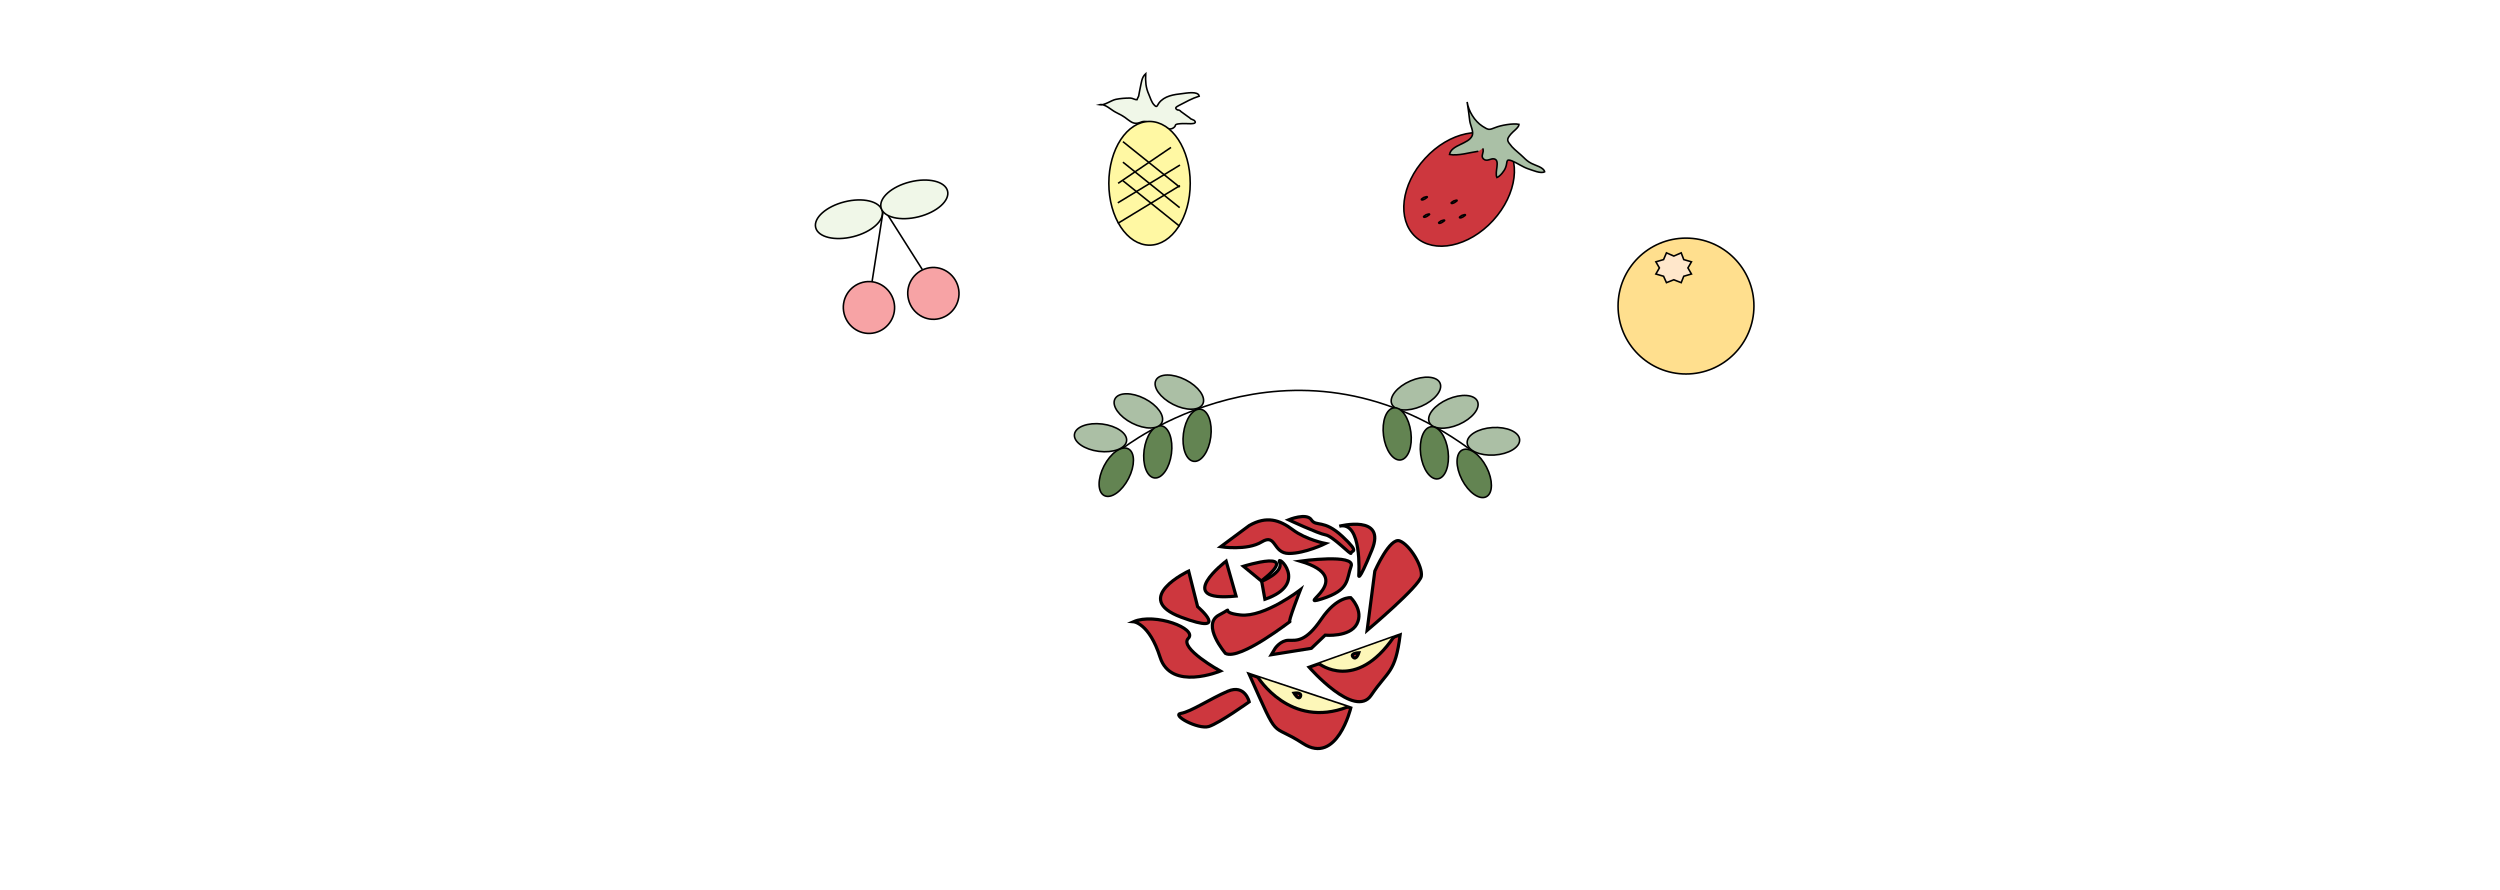
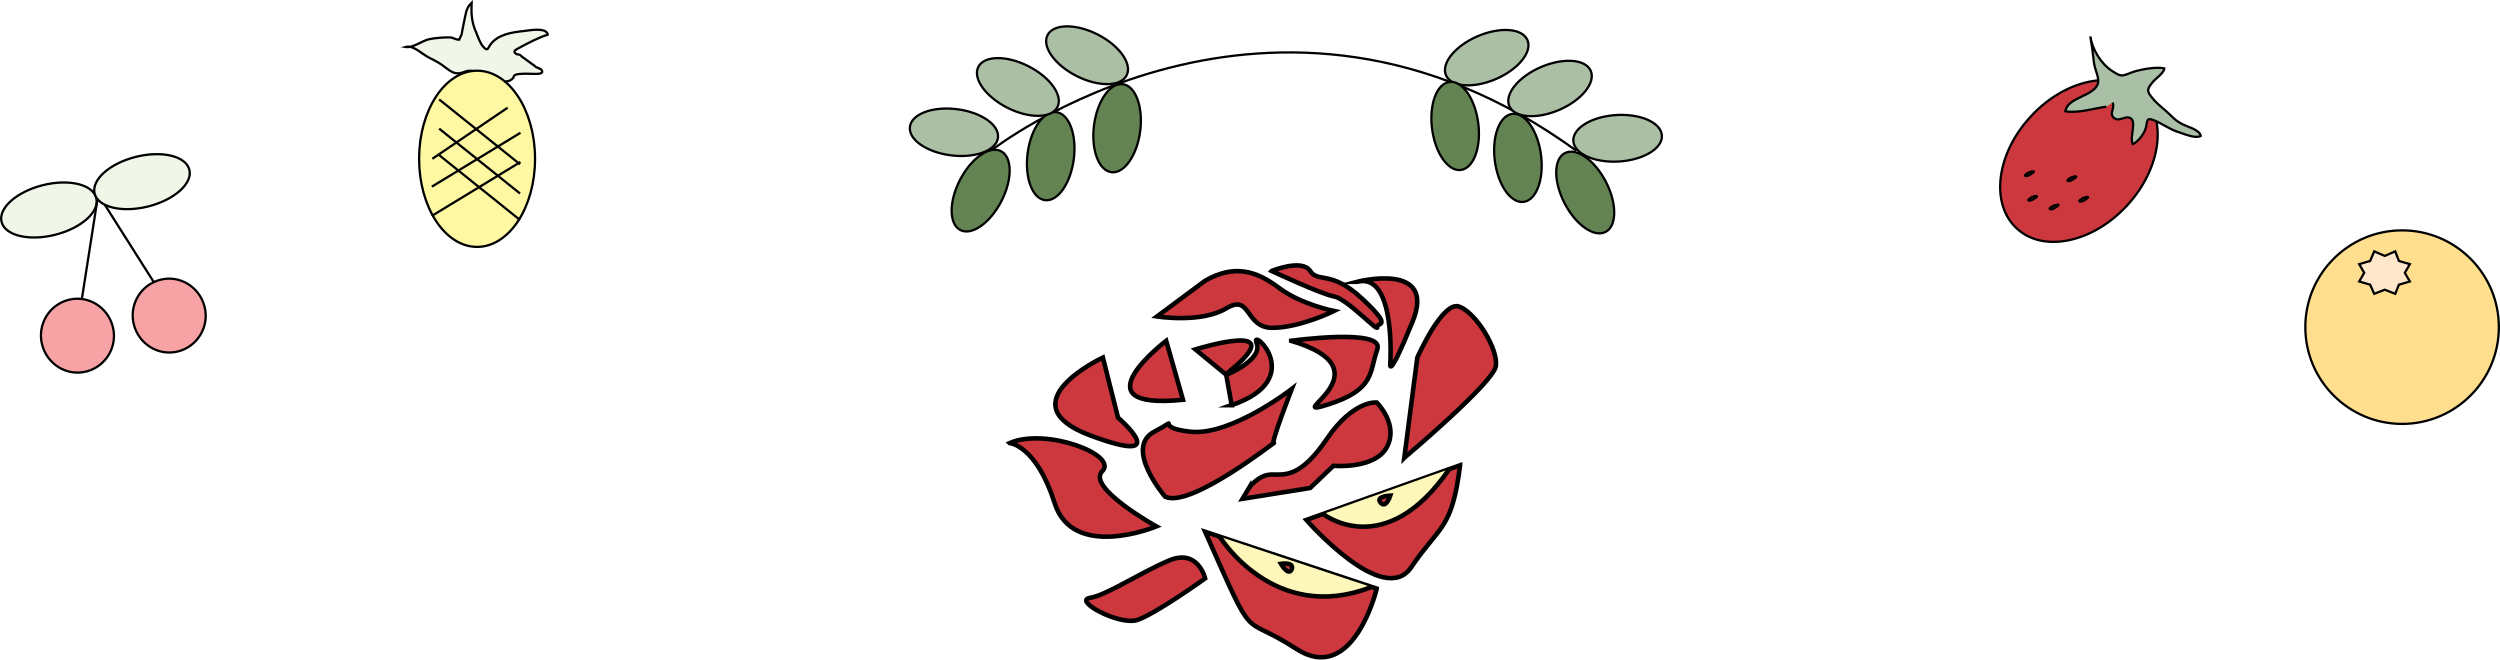
- <svg xmlns="http://www.w3.org/2000/svg" version="1.1" id="Layer_1" x="0px" y="0px" viewBox="0 0 780.1 277.5" style="enable-background:new 0 0 780.1 277.5;" xml:space="preserve">
-   <style type="text/css">
- 	.st0{fill:#CD373E;stroke:#000000;stroke-width:0.5;stroke-miterlimit:10;}
- 	.st1{fill:#AAC0A6;stroke:#000000;stroke-width:0.5;stroke-miterlimit:10;}
- 	.st2{fill:none;stroke:#000000;stroke-width:0.5;}
- 	.st3{fill:#FFDF8E;stroke:#000000;stroke-width:0.5;stroke-miterlimit:10;}
- 	.st4{fill:#FFE7CB;stroke:#000000;stroke-width:0.5;stroke-miterlimit:10;}
- 	.st5{fill:#F0F7E8;stroke:#000000;stroke-width:0.5;stroke-miterlimit:10;}
- 	.st6{fill:#FFF8A3;stroke:#000000;stroke-width:0.5;stroke-miterlimit:10;}
- 	.st7{fill:#F7A3A5;stroke:#000000;stroke-width:0.5;stroke-miterlimit:10;}
- 	.st8{fill:#F0F7E8;stroke:#000000;stroke-width:0.5;stroke-miterlimit:10;}
- 	.st9{fill:none;stroke:#000000;stroke-width:0.5;stroke-miterlimit:10;}
- 	.st10{fill:#ABBFA5;stroke:#000000;stroke-width:0.5;stroke-miterlimit:10;}
- 	.st11{fill:#ABBFA5;stroke:#000000;stroke-width:0.5;stroke-miterlimit:10;}
- 	.st12{fill:#638452;stroke:#000000;stroke-width:0.5;stroke-miterlimit:10;}
- 	.st13{fill:#638452;stroke:#000000;stroke-width:0.5;stroke-miterlimit:10;}
- 	.st14{fill:#ABBFA5;stroke:#000000;stroke-width:0.5;stroke-miterlimit:10;}
- 	.st15{fill:#CD373E;stroke:#000000;stroke-miterlimit:10;}
- 	.st16{fill:#FDF7B9;stroke:#000000;stroke-miterlimit:10;}
- </style>
+ <svg xmlns="http://www.w3.org/2000/svg" id="Layer_1" viewBox="0 0 547.71 144.51">
+   <defs>
+     <style>.cls-1{stroke-miterlimit:10;stroke-width:.5px;}.cls-1,.cls-2,.cls-3,.cls-4,.cls-5,.cls-6,.cls-7,.cls-8,.cls-9,.cls-10,.cls-11,.cls-12,.cls-13,.cls-14,.cls-15,.cls-16,.cls-17,.cls-18{stroke:#000;}.cls-1,.cls-2,.cls-3,.cls-11{fill:#abbfa5;}.cls-2{stroke-miterlimit:10;stroke-width:.5px;}.cls-3{stroke-miterlimit:10;stroke-width:.5px;}.cls-4{stroke-miterlimit:10;stroke-width:.5px;}.cls-4,.cls-12{fill:#638452;}.cls-5,.cls-7,.cls-8,.cls-9,.cls-10,.cls-13,.cls-14,.cls-15,.cls-18{stroke-width:.5px;}.cls-5,.cls-18{fill:none;}.cls-6{stroke-miterlimit:10;stroke-width:.5px;}.cls-6,.cls-10{fill:#f0f7e8;}.cls-7{fill:#ffe7cb;}.cls-7,.cls-8,.cls-9,.cls-10,.cls-13,.cls-14,.cls-15,.cls-16,.cls-17,.cls-18{stroke-miterlimit:10;}.cls-8{fill:#fff8a3;}.cls-9{fill:#ffdf8e;}.cls-11{stroke-miterlimit:10;stroke-width:.5px;}.cls-12{stroke-miterlimit:10;stroke-width:.5px;}.cls-13,.cls-17{fill:#cd373e;}.cls-14{fill:#aac0a6;}.cls-15{fill:#f7a3a5;}.cls-16{fill:#fdf7b9;}</style>
+   </defs>
  <g>
-     <path class="st0" d="M441.7,73.9c5.8,5.4,16.7,3.1,24.2-5.1c7.5-8.2,8.9-19.2,3-24.5c-5.8-5.4-16.7-3.1-24.2,5.1   C437.2,57.5,435.8,68.5,441.7,73.9" />
-     <path class="st1" d="M461.3,47.2c-2.8,0.4-6.3,1.5-9,1c0.6-3.1,6-3.2,7.1-5.9c0.5-1.3-0.6-3.1-0.8-4.7c-0.2-1.9-0.5-3.9-0.8-5.8   c0.4,2.8,2.3,6,4.8,7.6c1.9,1.2,2,1.2,4,0.4c1.7-0.7,5.5-1.4,7.4-1c0,1-2,2.3-2.6,3.1c-1.4,1.7-1.2,2,0.4,3.9   c1,1.1,2.5,2.2,3.6,3.3c0.8,0.8,1.5,1.4,2.5,1.9c1.1,0.6,3.8,1.2,4.1,2.6c-1.2,0.7-3.8-0.5-5.1-0.9c-1.8-0.6-3.4-1.8-5.1-2.5   c-2.1-0.8-1.3,0.4-2,2.1c-0.4,1.1-1.7,2.7-2.7,3.1c-0.8-1.7,1.1-5.3-0.8-5.8c-1.1-0.3-2.3,1-3.4,0c-1-1,0.3-1.9-0.2-3.3" />
-     <path class="st2" d="M453.9,63.2c0.5-0.3,0.9-0.6,0.8-0.7c-0.1-0.1-0.5,0-1.1,0.2c-0.5,0.3-0.9,0.6-0.8,0.7   C452.9,63.6,453.4,63.5,453.9,63.2z" />
-     <path class="st2" d="M444.6,62.1c0.5-0.3,0.9-0.6,0.8-0.7c-0.1-0.1-0.5,0-1.1,0.2c-0.5,0.3-0.9,0.6-0.8,0.7   C443.6,62.5,444.1,62.4,444.6,62.1z" />
-     <path class="st2" d="M456.5,67.7c0.5-0.3,0.9-0.6,0.8-0.7c-0.1-0.1-0.5,0-1.1,0.2c-0.5,0.3-0.9,0.6-0.8,0.7   C455.5,68.1,456,68,456.5,67.7z" />
-     <path class="st2" d="M445.3,67.5c0.5-0.3,0.9-0.6,0.8-0.7s-0.5,0-1.1,0.2c-0.5,0.3-0.9,0.6-0.8,0.7   C444.3,67.9,444.8,67.8,445.3,67.5z" />
-     <path class="st2" d="M450,69.4c0.5-0.3,0.9-0.6,0.8-0.7c-0.1-0.1-0.5,0-1.1,0.2c-0.5,0.3-0.9,0.6-0.8,0.7   C449,69.8,449.5,69.7,450,69.4z" />
+     <path class="cls-13" d="M441.86,50.07c5.8,5.4,16.7,3.1,24.2-5.1,7.5-8.2,8.9-19.2,3-24.5-5.8-5.4-16.7-3.1-24.2,5.1-7.5,8.1-8.9,19.1-3,24.5" />
+     <path class="cls-14" d="M461.46,23.37c-2.8,.4-6.3,1.5-9,1,.6-3.1,6-3.2,7.1-5.9,.5-1.3-.6-3.1-.8-4.7-.2-1.9-.5-3.9-.8-5.8,.4,2.8,2.3,6,4.8,7.6,1.9,1.2,2,1.2,4,.4,1.7-.7,5.5-1.4,7.4-1,0,1-2,2.3-2.6,3.1-1.4,1.7-1.2,2,.4,3.9,1,1.1,2.5,2.2,3.6,3.3,.8,.8,1.5,1.4,2.5,1.9,1.1,.6,3.8,1.2,4.1,2.6-1.2,.7-3.8-.5-5.1-.9-1.8-.6-3.4-1.8-5.1-2.5-2.1-.8-1.3,.4-2,2.1-.4,1.1-1.7,2.7-2.7,3.1-.8-1.7,1.1-5.3-.8-5.8-1.1-.3-2.3,1-3.4,0-1-1,.3-1.9-.2-3.3" />
+     <path class="cls-5" d="M454.06,39.37c.5-.3,.9-.6,.8-.7-.1-.1-.5,0-1.1,.2-.5,.3-.9,.6-.8,.7,.1,.2,.6,.1,1.1-.2Z" />
+     <path class="cls-5" d="M444.76,38.27c.5-.3,.9-.6,.8-.7-.1-.1-.5,0-1.1,.2-.5,.3-.9,.6-.8,.7,.1,.2,.6,.1,1.1-.2Z" />
+     <path class="cls-5" d="M456.66,43.87c.5-.3,.9-.6,.8-.7s-.5,0-1.1,.2c-.5,.3-.9,.6-.8,.7,.1,.2,.6,.1,1.1-.2Z" />
+     <path class="cls-5" d="M445.46,43.67c.5-.3,.9-.6,.8-.7s-.5,0-1.1,.2c-.5,.3-.9,.6-.8,.7,.1,.2,.6,.1,1.1-.2Z" />
+     <path class="cls-5" d="M450.16,45.57c.5-.3,.9-.6,.8-.7s-.5,0-1.1,.2c-.5,.3-.9,.6-.8,.7,.1,.2,.6,.1,1.1-.2Z" />
  </g>
  <g>
-     <path class="st3" d="M526.1,116.7c11.7,0,21.2-9.5,21.2-21.2s-9.5-21.2-21.2-21.2s-21.2,9.5-21.2,21.2S514.4,116.7,526.1,116.7" />
-     <polygon class="st4" points="524.6,78.9 522.3,79.9 520,78.9 519.1,81 516.7,81.7 517.8,83.6 516.7,85.5 519.1,86.2 520,88.2    522.3,87.3 524.6,88.2 525.4,86.2 527.8,85.5 526.7,83.6 527.8,81.7 525.4,81  " />
+     <path class="cls-9" d="M526.26,92.87c11.7,0,21.2-9.5,21.2-21.2s-9.5-21.2-21.2-21.2-21.2,9.5-21.2,21.2,9.5,21.2,21.2,21.2" />
+     <polygon class="cls-7" points="524.76 55.07 522.46 56.07 520.16 55.07 519.26 57.17 516.86 57.87 517.96 59.77 516.86 61.67 519.26 62.37 520.16 64.37 522.46 63.47 524.76 64.37 525.56 62.37 527.96 61.67 526.86 59.77 527.96 57.87 525.56 57.17 524.76 55.07" />
  </g>
  <g>
-     <path class="st5" d="M371.3,38.6c-1,0-2-0.1-3,0c-0.4,0-1.1,0.1-1.4,0.3c-0.3,0.3-0.1,0.4-0.3,0.6c-0.7,0.8-1.6,0.9-2.7,0.6   c-0.5-0.1-1-0.5-1.5-0.7c-0.6-0.2-1-0.3-1.6-0.4c-1.2-0.3-2.4-1.1-3.7-1.1c-0.7,0-0.9,0.2-1.6,0.4c-1.5,0.5-2.4-0.1-3.6-1   c-1.2-1-2.4-1.6-3.8-2.3c-1.4-0.7-3.4-2.8-5.1-2.3c1.6,0.3,3.7-1.4,5.2-1.7c1.5-0.3,3-0.4,4.5-0.4c0.7,0,1.5,0.6,2.1,0.5   c0.1-0.4,0.4-0.8,0.5-1.1c0.2-0.9,0.3-1.8,0.5-2.6c0.4-1.7,0.4-3.2,1.7-4.4c-0.1,2.4,0,4.3,1,6.5c0.4,1,0.9,2.5,1.6,3.2   c0.9,1,0.9,0.4,1.5-0.5c1.7-2.3,4.7-2.7,7.4-3c1-0.1,4.9-0.9,5.2,0.8c-2.2,0.7-4.2,1.8-6.3,2.9c-0.9,0.5-1.5,0.8-0.5,1.4   c0.4,0,0.8,0.1,1.1,0.5c0.7,0.5,1.5,1.1,2.2,1.6c0.3,0.2,0.6,0.4,0.9,0.7c0.2,0.1,1,0.4,1.1,0.5C373.7,38.7,371.7,38.6,371.3,38.6" />
-     <ellipse class="st6" cx="358.7" cy="57.2" rx="12.7" ry="19.3" />
-     <line class="st2" x1="365.4" y1="46" x2="348.9" y2="57.2" />
-     <line class="st2" x1="350.4" y1="44.2" x2="368.1" y2="58.4" />
-     <line class="st2" x1="350.4" y1="50.6" x2="368.1" y2="64.8" />
-     <line class="st2" x1="350.4" y1="56.4" x2="368.1" y2="70.6" />
-     <line class="st2" x1="368.2" y1="57.9" x2="348.8" y2="69.7" />
-     <line class="st2" x1="368.2" y1="51.5" x2="348.8" y2="63.3" />
+     <path class="cls-10" d="M117.12,16.19c-1,0-2-.1-3,0-.4,0-1.1,.1-1.4,.3-.3,.3-.1,.4-.3,.6-.7,.8-1.6,.9-2.7,.6-.5-.1-1-.5-1.5-.7-.6-.2-1-.3-1.6-.4-1.2-.3-2.4-1.1-3.7-1.1-.7,0-.9,.2-1.6,.4-1.5,.5-2.4-.1-3.6-1-1.2-1-2.4-1.6-3.8-2.3s-3.4-2.8-5.1-2.3c1.6,.3,3.7-1.4,5.2-1.7,1.5-.3,3-.4,4.5-.4,.7,0,1.5,.6,2.1,.5,.1-.4,.4-.8,.5-1.1,.2-.9,.3-1.8,.5-2.6,.4-1.7,.4-3.2,1.7-4.4-.1,2.4,0,4.3,1,6.5,.4,1,.9,2.5,1.6,3.2,.9,1,.9,.4,1.5-.5,1.7-2.3,4.7-2.7,7.4-3,1-.1,4.9-.9,5.2,.8-2.2,.7-4.2,1.8-6.3,2.9-.9,.5-1.5,.8-.5,1.4,.4,0,.8,.1,1.1,.5,.7,.5,1.5,1.1,2.2,1.6,.3,.2,.6,.4,.9,.7,.2,.1,1,.4,1.1,.5,1,1.1-1,1-1.4,1" />
+     <ellipse class="cls-8" cx="104.52" cy="34.79" rx="12.7" ry="19.3" />
+     <line class="cls-5" x1="111.22" y1="23.59" x2="94.72" y2="34.79" />
+     <line class="cls-5" x1="96.22" y1="21.79" x2="113.92" y2="35.99" />
+     <line class="cls-5" x1="96.22" y1="28.19" x2="113.92" y2="42.39" />
+     <line class="cls-5" x1="96.22" y1="33.99" x2="113.92" y2="48.19" />
+     <line class="cls-5" x1="114.02" y1="35.49" x2="94.62" y2="47.29" />
+     <line class="cls-5" x1="114.02" y1="29.09" x2="94.62" y2="40.89" />
  </g>
  <g>
-     <path class="st7" d="M273.1,103.8c4.3-1.1,6.9-5.5,5.8-9.8c-1.1-4.3-5.4-7-9.7-5.9c-4.3,1.1-6.9,5.5-5.8,9.8   C264.5,102.2,268.8,104.9,273.1,103.8" />
-     <path class="st7" d="M293.2,99.4c4.3-1.1,6.9-5.5,5.8-9.8s-5.4-7-9.7-5.9c-4.3,1.1-6.9,5.5-5.8,9.8   C284.6,97.8,288.9,100.5,293.2,99.4" />
-     <ellipse transform="matrix(0.9698 -0.244 0.244 0.9698 -8.6872 66.7117)" class="st8" cx="264.9" cy="68.4" rx="10.7" ry="5.6" />
-     <line class="st9" x1="272.1" y1="88" x2="275.7" y2="65" />
-     <line class="st9" x1="287.8" y1="84.1" x2="275.7" y2="65" />
-     <ellipse transform="matrix(0.9698 -0.244 0.244 0.9698 -6.5616 71.5001)" class="st8" cx="285.3" cy="62.2" rx="10.7" ry="5.6" />
+     <path class="cls-15" d="M18.92,81.39c4.3-1.1,6.9-5.5,5.8-9.8s-5.4-7-9.7-5.9c-4.3,1.1-6.9,5.5-5.8,9.8,1.1,4.3,5.4,7,9.7,5.9" />
+     <path class="cls-15" d="M39.02,76.99c4.3-1.1,6.9-5.5,5.8-9.8s-5.4-7-9.7-5.9c-4.3,1.1-6.9,5.5-5.8,9.8s5.4,7,9.7,5.9" />
+     <ellipse class="cls-6" cx="10.72" cy="46" rx="10.7" ry="5.6" transform="translate(-10.9 4.01) rotate(-14.12)" />
+     <line class="cls-18" x1="17.92" y1="65.59" x2="21.52" y2="42.59" />
+     <line class="cls-18" x1="33.62" y1="61.69" x2="21.52" y2="42.59" />
+     <ellipse class="cls-6" cx="31.11" cy="39.8" rx="10.7" ry="5.6" transform="translate(-8.77 8.79) rotate(-14.12)" />
  </g>
-   <path class="st9" d="M350.2,140c0,0,51.9-40.9,108.2,0" />
-   <ellipse transform="matrix(0.9178 -0.3971 0.3971 0.9178 -12.4234 185.5422)" class="st10" cx="441.8" cy="122.8" rx="8.2" ry="4.3" />
-   <ellipse transform="matrix(0.9178 -0.3971 0.3971 0.9178 -13.7345 190.6538)" class="st10" cx="453.5" cy="128.5" rx="8.2" ry="4.3" />
-   <ellipse transform="matrix(0.9981 -6.152985e-02 6.152985e-02 0.9981 -7.5884 28.9355)" class="st11" cx="466" cy="137.7" rx="8.2" ry="4.3" />
-   <ellipse transform="matrix(0.9916 -0.129 0.129 0.9916 -13.8216 57.3793)" class="st12" cx="436" cy="135.4" rx="4.3" ry="8.2" />
-   <ellipse transform="matrix(0.9916 -0.129 0.129 0.9916 -14.4856 58.9259)" class="st12" cx="447.6" cy="141.3" rx="4.3" ry="8.2" />
-   <ellipse transform="matrix(0.8888 -0.4583 0.4583 0.8888 -16.5202 227.26)" class="st13" cx="460" cy="147.7" rx="4.3" ry="8.2" />
-   <ellipse transform="matrix(0.129 -0.9916 0.9916 0.129 190.7043 488.6677)" class="st12" cx="373.5" cy="135.8" rx="8.2" ry="4.3" />
-   <ellipse transform="matrix(0.129 -0.9916 0.9916 0.129 174.8514 481.0767)" class="st12" cx="361.3" cy="141" rx="8.2" ry="4.3" />
-   <ellipse transform="matrix(0.4583 -0.8888 0.8888 0.4583 57.6895 389.3647)" class="st13" cx="348.3" cy="147.4" rx="8.2" ry="4.3" />
-   <ellipse transform="matrix(0.4528 -0.8916 0.8916 0.4528 92.3307 395.0872)" class="st11" cx="368" cy="122.3" rx="4.3" ry="8.2" />
-   <ellipse transform="matrix(0.4528 -0.8916 0.8916 0.4528 80.0748 386.86)" class="st11" cx="355.2" cy="128.2" rx="4.3" ry="8.2" />
-   <ellipse transform="matrix(0.1228 -0.9924 0.9924 0.1228 165.6735 460.5937)" class="st14" cx="343.4" cy="136.6" rx="4.3" ry="8.2" />
-   <path class="st15" d="M421.5,220.9c0,0-4.3,18-14.9,11.1s-7.1,0.2-16.8-21.6L421.5,220.9z" />
-   <path class="st15" d="M382.4,203.9c0,0-7.7-9-2-12c5.7-3-0.8-0.8,6.7,0s18.7-7.9,18.7-7.9s-4.1,10.5-3.3,10  C403.1,193.4,387,206.2,382.4,203.9z" />
-   <path class="st15" d="M394.7,187l-1-5.6c0,0,6.9-2.8,5.6-5.9C398,172.4,409,182.1,394.7,187z" />
-   <path class="st15" d="M393.6,181.3c13.3-10.5-5.6-4.6-5.6-4.6L393.6,181.3z" />
-   <path class="st15" d="M385.7,186c-20,2-3.1-10.9-3.1-10.9L385.7,186z" />
-   <path class="st15" d="M373.7,189.3c0,0,10.7,9.2-5.1,3.3c-15.8-5.9,2.3-14.4,2.3-14.4L373.7,189.3z" />
-   <path class="st15" d="M353.7,194c0,0,4.9,0.4,8.3,11.1c3.4,10.7,18.8,4.3,18.8,4.3s-13-7.2-10-10.2S360.4,191.1,353.7,194z" />
-   <path class="st15" d="M389.8,219c0,0-1.3-5.6-6.7-3.3s-11.5,6.4-14.6,6.9s5.3,5.1,8.7,4.1C380.6,225.6,389.8,219,389.8,219z" />
-   <path class="st16" d="M392.5,211.3c0,0,10,16.3,28,9.3" />
-   <path class="st15" d="M397.9,202.3c0,0,1.7-2.5,4.2-2.5s5.3,0.6,10.2-6.6c4.9-7.2,9.2-6.7,9.2-6.7s4.1,4,1.9,8.2  c-2.2,4.2-9.9,3.5-9.9,3.5l-4.3,4.1l-12.5,2L397.9,202.3z" />
-   <path class="st15" d="M405.7,175.1c0,0,17.4-2.4,15.9,1.6c-1.5,4.1-0.3,7.4-9.2,10.2S424.3,180.6,405.7,175.1z" />
-   <path class="st15" d="M389.8,164c5.4-3.1,9.5-1.8,13.6,1.3c4.1,3.1,10.2,4.3,10.2,4.3s-6.3,3.1-11.4,3.1s-3.9-6.4-8.5-3.6  s-12.8,1.5-12.8,1.5L389.8,164z" />
-   <path class="st15" d="M402.1,162.2c0,0,5.6-2.3,7.1,0s3.8-0.3,9.7,5.2s2.5,4.2,2.7,5.2c0.2,1-5.6-5.3-8-5.7  C411.3,166.5,402.1,162.2,402.1,162.2z" />
-   <path class="st15" d="M417.9,164.2c0,0,14.8-3.8,10.2,7.4c-4.6,11.3-4.1,7.7-4.1,7.7S425.1,162.4,417.9,164.2z" />
-   <path class="st15" d="M426.6,196.7c0,0,16.4-13.8,16.9-16.9c0.5-3.1-3.6-9.8-6.7-11c-3.1-1.3-7.8,9.4-7.8,9.4L426.6,196.7z" />
-   <path class="st15" d="M436.9,198.1c-1.5,12-3.8,11.1-9,18.8c-5.1,7.7-19.4-8.7-19.4-8.7L436.9,198.1z" />
-   <path class="st16" d="M434.9,198.8c-11.9,17.3-23.3,8.3-23.3,8.3" />
-   <path class="st15" d="M403.8,216.3c0,0,1.4,2.4,2,1C406.3,215.9,403.8,216.3,403.8,216.3z" />
-   <path class="st15" d="M424,203.7c0,0-2.8,0.1-1.8,1.3S424,203.7,424,203.7z" />
+   <path class="cls-18" d="M217.07,33.04s61.55-48.5,128.31,0" />
+   <ellipse class="cls-11" cx="325.72" cy="12.65" rx="9.72" ry="5.1" transform="translate(21.76 130.38) rotate(-23.4)" />
+   <ellipse class="cls-11" cx="339.59" cy="19.41" rx="9.72" ry="5.1" transform="translate(20.22 136.44) rotate(-23.4)" />
+   <ellipse class="cls-1" cx="354.39" cy="30.31" rx="9.72" ry="5.1" transform="translate(-1.19 21.86) rotate(-3.53)" />
+   <ellipse class="cls-4" cx="318.8" cy="27.58" rx="5.1" ry="9.72" transform="translate(-.89 41.36) rotate(-7.41)" />
+   <ellipse class="cls-4" cx="332.55" cy="34.58" rx="5.1" ry="9.72" transform="translate(-1.68 43.19) rotate(-7.41)" />
+   <ellipse class="cls-12" cx="347.3" cy="42.19" rx="5.1" ry="9.72" transform="translate(19.29 163.86) rotate(-27.28)" />
+   <ellipse class="cls-4" cx="244.75" cy="28.08" rx="9.72" ry="5.1" transform="translate(185.33 267.17) rotate(-82.59)" />
+   <ellipse class="cls-4" cx="230.2" cy="34.22" rx="9.72" ry="5.1" transform="translate(166.57 258.08) rotate(-82.59)" />
+   <ellipse class="cls-12" cx="214.84" cy="41.75" rx="9.72" ry="5.1" transform="translate(79.27 213.57) rotate(-62.72)" />
+   <ellipse class="cls-3" cx="238.18" cy="12.11" rx="5.1" ry="9.72" transform="translate(119.53 218.99) rotate(-63.08)" />
+   <ellipse class="cls-3" cx="223.01" cy="19.06" rx="5.1" ry="9.72" transform="translate(105.04 209.27) rotate(-63.08)" />
+   <ellipse class="cls-2" cx="209.01" cy="28.98" rx="5.1" ry="9.72" transform="translate(154.58 232.85) rotate(-82.95)" />
+   <path class="cls-17" d="M301.62,128.97s-5.1,21.35-17.67,13.16-8.42,.24-19.92-25.62l37.59,12.45Z" />
+   <path class="cls-17" d="M255.25,108.81s-9.13-10.67-2.37-14.23-.95-.95,7.95,0c8.89,.95,22.18-9.37,22.18-9.37,0,0-4.86,12.45-3.91,11.86,.71-.71-18.38,14.47-23.84,11.74Z" />
+   <path class="cls-17" d="M269.84,88.77l-1.19-6.64s8.18-3.32,6.64-7c-1.54-3.68,11.5,7.83-5.46,13.64Z" />
+   <path class="cls-17" d="M268.53,82.01c15.77-12.45-6.64-5.46-6.64-5.46l6.64,5.46Z" />
+   <path class="cls-17" d="M259.17,87.59c-23.72,2.37-3.68-12.93-3.68-12.93l3.68,12.93Z" />
+   <path class="cls-17" d="M244.94,91.5s12.69,10.91-6.05,3.91c-18.74-7,2.73-17.08,2.73-17.08l3.32,13.16Z" />
+   <path class="cls-17" d="M221.22,97.07s5.81,.47,9.84,13.16c4.03,12.69,22.29,5.1,22.29,5.1,0,0-15.42-8.54-11.86-12.1s-12.33-9.61-20.28-6.17Z" />
+   <path class="cls-17" d="M264.03,126.72s-1.54-6.64-7.95-3.91-13.64,7.59-17.31,8.18,6.29,6.05,10.32,4.86c4.03-1.3,14.94-9.13,14.94-9.13Z" />
+   <path class="cls-16" d="M267.23,117.59s11.86,19.33,33.2,11.03" />
+   <path class="cls-17" d="M273.63,106.92s2.02-2.96,4.98-2.96,6.29,.71,12.1-7.83c5.81-8.54,10.91-7.95,10.91-7.95,0,0,4.86,4.74,2.25,9.72s-11.74,4.15-11.74,4.15l-5.1,4.86-14.82,2.37,1.42-2.37Z" />
+   <path class="cls-17" d="M282.88,74.66s20.63-2.85,18.86,1.9c-1.78,4.86-.36,8.78-10.91,12.1s14.11-7.47-7.95-13.99Z" />
+   <path class="cls-17" d="M264.03,61.5c6.4-3.68,11.27-2.13,16.13,1.54s12.1,5.1,12.1,5.1c0,0-7.47,3.68-13.52,3.68s-4.62-7.59-10.08-4.27c-5.46,3.32-15.18,1.78-15.18,1.78l10.55-7.83Z" />
+   <path class="cls-17" d="M278.61,59.36s6.64-2.73,8.42,0,4.51-.36,11.5,6.17,2.96,4.98,3.2,6.17-6.64-6.29-9.49-6.76c-2.73-.47-13.64-5.57-13.64-5.57Z" />
+   <path class="cls-17" d="M297.35,61.73s17.55-4.51,12.1,8.78c-5.46,13.4-4.86,9.13-4.86,9.13,0,0,1.3-20.04-7.23-17.91Z" />
+   <path class="cls-17" d="M307.67,100.28s19.45-16.37,20.04-20.04c.59-3.68-4.27-11.62-7.95-13.04-3.68-1.54-9.25,11.15-9.25,11.15l-2.85,21.94Z" />
+   <path class="cls-17" d="M319.88,101.94c-1.78,14.23-4.51,13.16-10.67,22.29-6.05,9.13-23.01-10.32-23.01-10.32l33.68-11.98Z" />
+   <path class="cls-16" d="M317.51,102.77c-14.11,20.52-27.63,9.84-27.63,9.84" />
+   <path class="cls-17" d="M280.63,123.52s1.66,2.85,2.37,1.19c.59-1.66-2.37-1.19-2.37-1.19Z" />
+   <path class="cls-17" d="M304.59,108.58s-3.32,.12-2.13,1.54,2.13-1.54,2.13-1.54Z" />
</svg>
